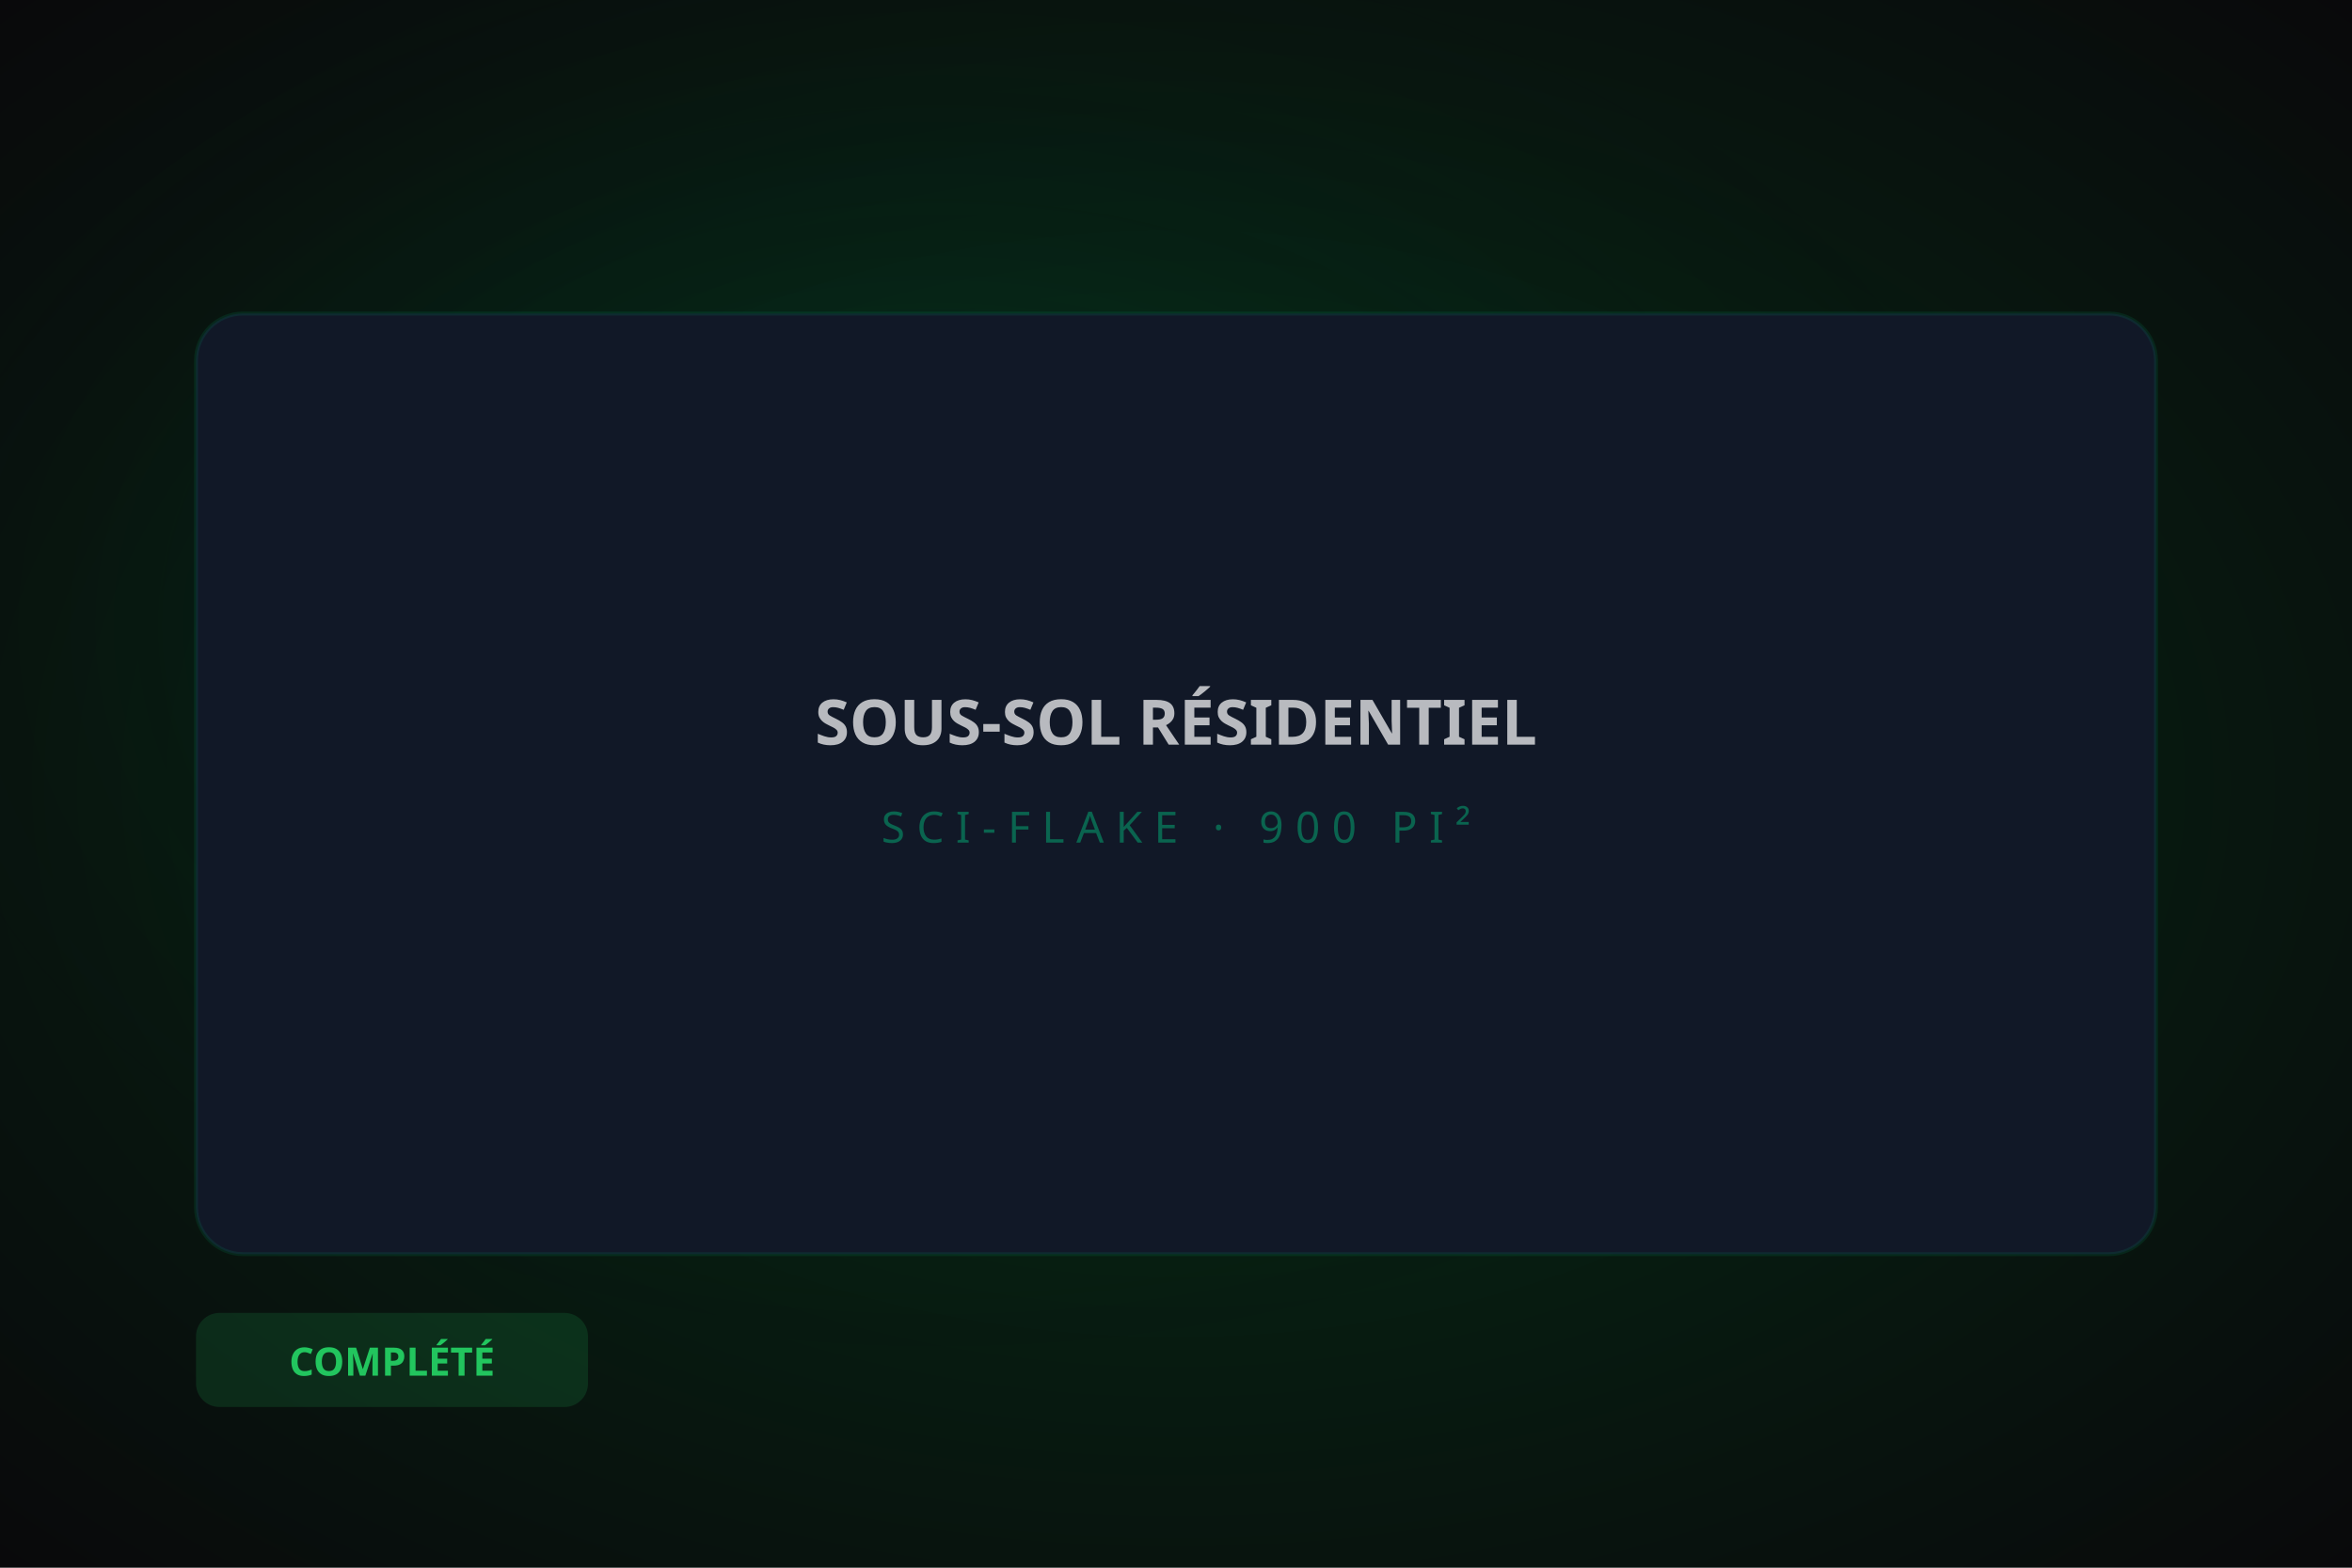
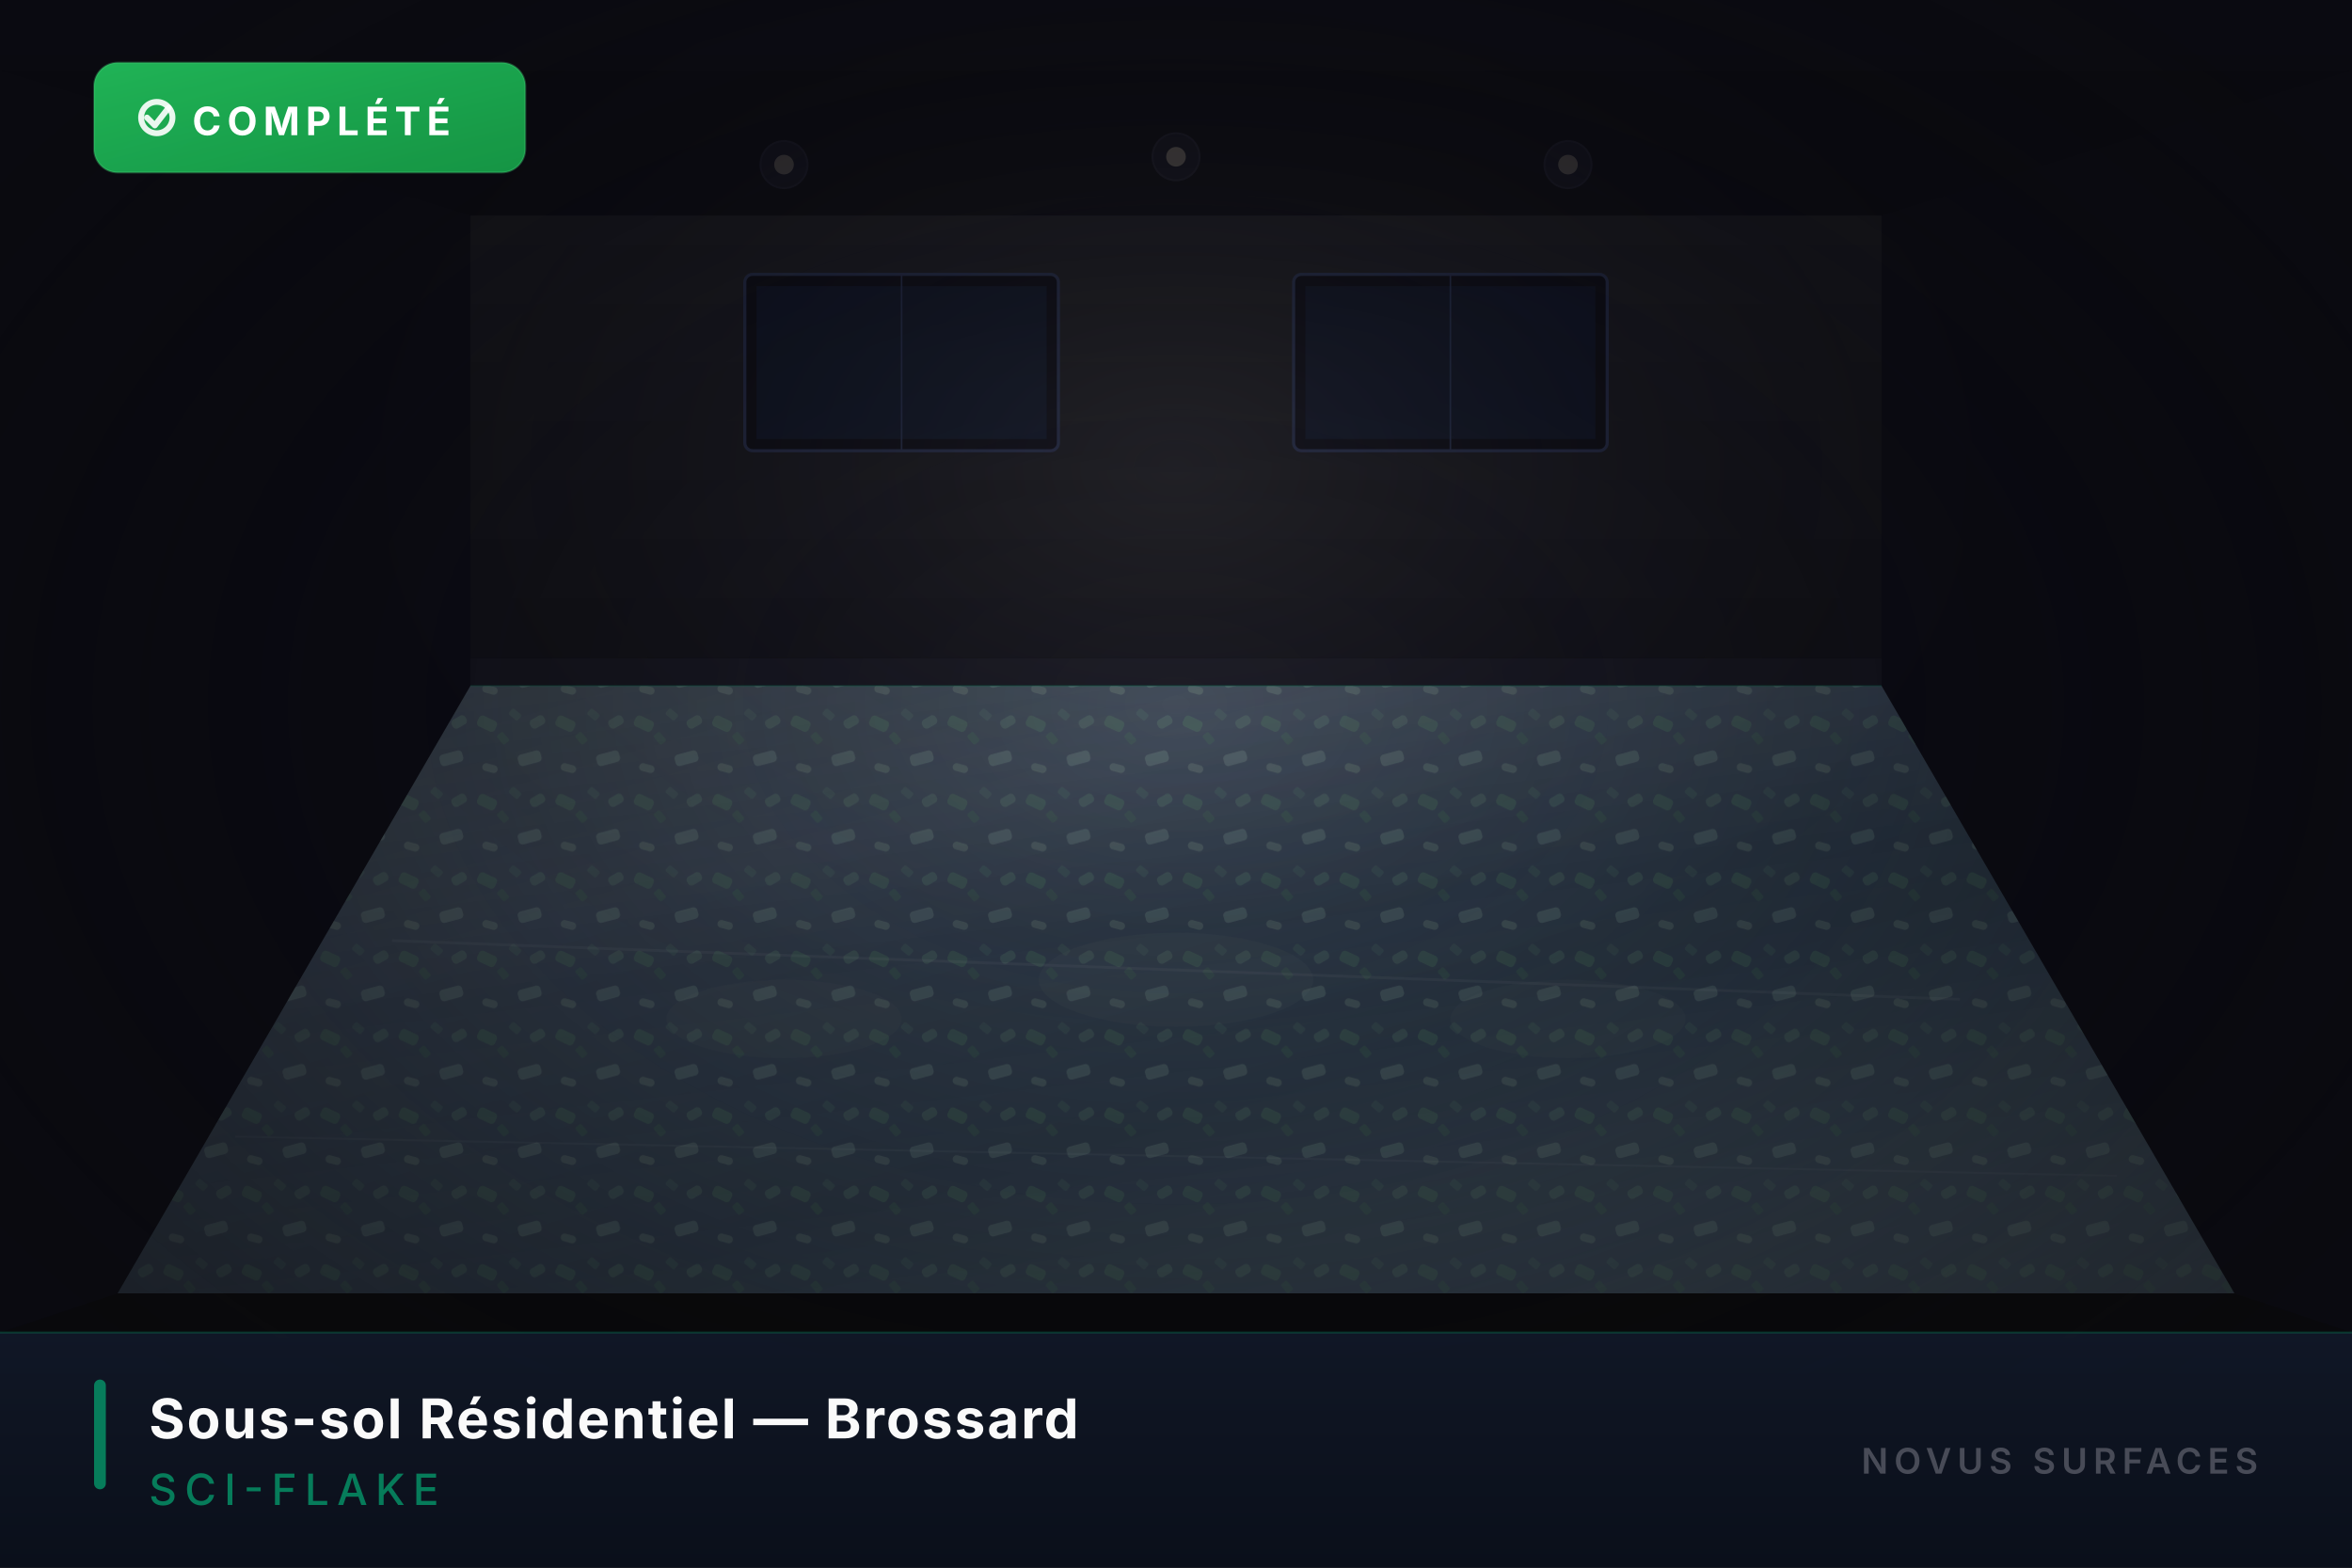
<svg xmlns="http://www.w3.org/2000/svg" viewBox="0 0 600 400" fill="none">
  <defs>
-     <radialGradient id="p5-bg" cx="50%" cy="50%" r="70%">
-       <stop offset="0%" stop-color="#052e16" />
+     <linearGradient id="p5-bg" x1="0" y1="0" x2="0" y2="1">
+       <stop offset="0%" stop-color="#0d0d18" />
      <stop offset="100%" stop-color="#09090b" />
-     </radialGradient>
-     <radialGradient id="p5-g" cx="40%" cy="40%" r="50%">
-       <stop offset="0%" stop-color="#059669" stop-opacity="0.2" />
+     </linearGradient>
+     <linearGradient id="p5-floor" x1="0" y1="0" x2="1" y2="1">
+       <stop offset="0%" stop-color="#2a3540" />
+       <stop offset="30%" stop-color="#354050" />
+       <stop offset="60%" stop-color="#2a3848" />
+       <stop offset="100%" stop-color="#3a4a58" />
+     </linearGradient>
+     <linearGradient id="p5-wall" x1="0" y1="0" x2="0" y2="1">
+       <stop offset="0%" stop-color="#181820" />
+       <stop offset="100%" stop-color="#101018" />
+     </linearGradient>
+     <radialGradient id="p5-spot" cx="50%" cy="30%" r="40%">
+       <stop offset="0%" stop-color="#f5f0e0" stop-opacity="0.08" />
      <stop offset="100%" stop-color="transparent" />
    </radialGradient>
+     <pattern id="p5-flake" x="0" y="0" width="20" height="20" patternUnits="userSpaceOnUse">
+       <rect x="2" y="3" width="5" height="3" rx="1" fill="#4a7a5a" opacity="0.3" transform="rotate(25,4,4)" />
+       <rect x="12" y="12" width="6" height="3" rx="1" fill="#8aab9a" opacity="0.22" transform="rotate(-15,15,13)" />
+       <rect x="7" y="7" width="3" height="2" rx="0.5" fill="#3a6a4a" opacity="0.25" transform="rotate(50,8,8)" />
+       <rect x="15" y="3" width="4" height="2.5" rx="1" fill="#6a9a7a" opacity="0.2" transform="rotate(-30,17,4)" />
+       <rect x="3" y="15" width="4" height="2" rx="1" fill="#9abb9a" opacity="0.18" transform="rotate(15,5,16)" />
+       <rect x="10" y="1" width="3" height="2" rx="0.5" fill="#5a8a6a" opacity="0.15" transform="rotate(40,11,2)" />
+     </pattern>
+     <linearGradient id="p5-gloss" x1="0" y1="0" x2="0.4" y2="1">
+       <stop offset="0%" stop-color="white" stop-opacity="0.08" />
+       <stop offset="50%" stop-color="white" stop-opacity="0" />
+       <stop offset="100%" stop-color="white" stop-opacity="0.04" />
+     </linearGradient>
+     <radialGradient id="p5-vignette" cx="50%" cy="45%" r="60%">
+       <stop offset="0%" stop-color="transparent" />
+       <stop offset="100%" stop-color="#09090b" stop-opacity="0.6" />
+     </radialGradient>
+     <linearGradient id="p5-badge" x1="0" y1="0" x2="1" y2="1">
+       <stop offset="0%" stop-color="#22c55e" />
+       <stop offset="100%" stop-color="#16a34a" />
+     </linearGradient>
+     <linearGradient id="p5-bar" x1="0" y1="0" x2="0" y2="1">
+       <stop offset="0%" stop-color="#111827" stop-opacity="0.95" />
+       <stop offset="100%" stop-color="#0a0f1a" />
+     </linearGradient>
+     <clipPath id="p5-floorClip">
+       <polygon points="120,175 480,175 570,330 30,330" />
+     </clipPath>
  </defs>
  <rect width="600" height="400" fill="url(#p5-bg)" />
-   <rect width="600" height="400" fill="url(#p5-g)" />
-   <rect x="50" y="80" width="500" height="240" rx="12" fill="#111827" stroke="#059669" stroke-opacity="0.15" />
-   <text x="300" y="190" text-anchor="middle" font-family="system-ui" font-size="16" font-weight="700" fill="white" opacity="0.7">SOUS-SOL RÉSIDENTIEL</text>
-   <text x="300" y="215" text-anchor="middle" font-family="system-ui" font-size="11" fill="#059669" opacity="0.6" letter-spacing="3">SCI-FLAKE · 900 PI²</text>
-   <rect x="50" y="335" width="100" height="24" rx="6" fill="#22c55e" opacity="0.15" />
-   <text x="100" y="351" text-anchor="middle" font-family="system-ui" font-size="10" font-weight="600" fill="#22c55e">COMPLÉTÉ</text>
+   <polygon points="0,18 600,18 480,55 120,55" fill="#0b0b14" />
+   <g opacity="0.5">
+     <circle cx="200" cy="42" r="6" fill="#1a1a28" stroke="#252535" stroke-width="0.5" />
+     <circle cx="200" cy="42" r="2.5" fill="#f5e6c8" opacity="0.4" />
+     <circle cx="300" cy="40" r="6" fill="#1a1a28" stroke="#252535" stroke-width="0.5" />
+     <circle cx="300" cy="40" r="2.5" fill="#f5e6c8" opacity="0.5" />
+     <circle cx="400" cy="42" r="6" fill="#1a1a28" stroke="#252535" stroke-width="0.5" />
+     <circle cx="400" cy="42" r="2.5" fill="#f5e6c8" opacity="0.4" />
+   </g>
+   <polygon points="120,55 480,55 480,175 120,175" fill="url(#p5-wall)" />
+   <rect x="190" y="70" width="80" height="45" rx="2" fill="#0a0a14" stroke="#1f2540" stroke-width="0.8" />
+   <rect x="193" y="73" width="74" height="39" fill="#0c1020" opacity="0.7" />
+   <line x1="230" y1="70" x2="230" y2="115" stroke="#1f2540" stroke-width="0.4" />
+   <rect x="193" y="73" width="74" height="39" fill="#1a2a4a" opacity="0.15" />
+   <rect x="330" y="70" width="80" height="45" rx="2" fill="#0a0a14" stroke="#1f2540" stroke-width="0.8" />
+   <rect x="333" y="73" width="74" height="39" fill="#0c1020" opacity="0.7" />
+   <line x1="370" y1="70" x2="370" y2="115" stroke="#1f2540" stroke-width="0.4" />
+   <rect x="333" y="73" width="74" height="39" fill="#1a2a4a" opacity="0.12" />
+   <rect x="120" y="168" width="360" height="7" fill="#151520" />
+   <polygon points="0,18 120,55 120,175 30,330 0,340" fill="#0c0c16" />
+   <polygon points="600,18 480,55 480,175 570,330 600,340" fill="#0c0c16" />
+   <polygon points="120,175 480,175 570,330 30,330" fill="url(#p5-floor)" />
+   <g clip-path="url(#p5-floorClip)">
+     <polygon points="120,175 480,175 570,330 30,330" fill="url(#p5-flake)" />
+     <polygon points="120,175 480,175 570,330 30,330" fill="url(#p5-gloss)" />
+     <line x1="100" y1="240" x2="500" y2="255" stroke="white" stroke-width="0.7" opacity="0.05" />
+     <line x1="60" y1="290" x2="540" y2="300" stroke="white" stroke-width="0.5" opacity="0.04" />
+     <ellipse cx="200" cy="260" rx="30" ry="10" fill="#f5f0e0" opacity="0.02" />
+     <ellipse cx="300" cy="250" rx="35" ry="12" fill="#f5f0e0" opacity="0.025" />
+     <ellipse cx="400" cy="260" rx="30" ry="10" fill="#f5f0e0" opacity="0.02" />
+   </g>
+   <rect width="600" height="400" fill="url(#p5-spot)" />
+   <line x1="120" y1="175" x2="480" y2="175" stroke="#059669" stroke-width="0.5" opacity="0.2" />
+   <rect width="600" height="400" fill="url(#p5-vignette)" />
+   <g transform="translate(24, 16)">
+     <rect width="110" height="28" rx="6" fill="url(#p5-badge)" opacity="0.9" />
+     <rect width="110" height="28" rx="6" fill="none" stroke="#4ade80" stroke-width="0.5" stroke-opacity="0.3" />
+     <circle cx="16" cy="14" r="4" fill="none" stroke="white" stroke-width="1.5" opacity="0.9" />
+     <polyline points="13.5,14 15.5,16 19,11.5" fill="none" stroke="white" stroke-width="1.5" stroke-linecap="round" stroke-linejoin="round" opacity="0.9" />
+     <text x="58" y="18.5" text-anchor="middle" font-family="system-ui, -apple-system, sans-serif" font-size="10" font-weight="700" fill="white" letter-spacing="1.5">COMPLÉTÉ</text>
+   </g>
+   <rect x="0" y="340" width="600" height="60" fill="url(#p5-bar)" />
+   <line x1="0" y1="340" x2="600" y2="340" stroke="#059669" stroke-width="0.5" stroke-opacity="0.3" />
+   <rect x="24" y="352" width="3" height="28" rx="1.5" fill="#059669" opacity="0.8" />
+   <text x="38" y="367" font-family="system-ui, -apple-system, sans-serif" font-size="14" font-weight="700" fill="#fafafa" letter-spacing="0.5">Sous-sol Résidentiel — Brossard</text>
+   <text x="38" y="384" font-family="system-ui, -apple-system, sans-serif" font-size="11" font-weight="500" fill="#059669" opacity="0.8" letter-spacing="2">SCI-FLAKE</text>
+   <text x="576" y="376" text-anchor="end" font-family="system-ui, -apple-system, sans-serif" font-size="9" font-weight="600" fill="#a1a1aa" opacity="0.4" letter-spacing="1.5">NOVUS SURFACES</text>
</svg>
